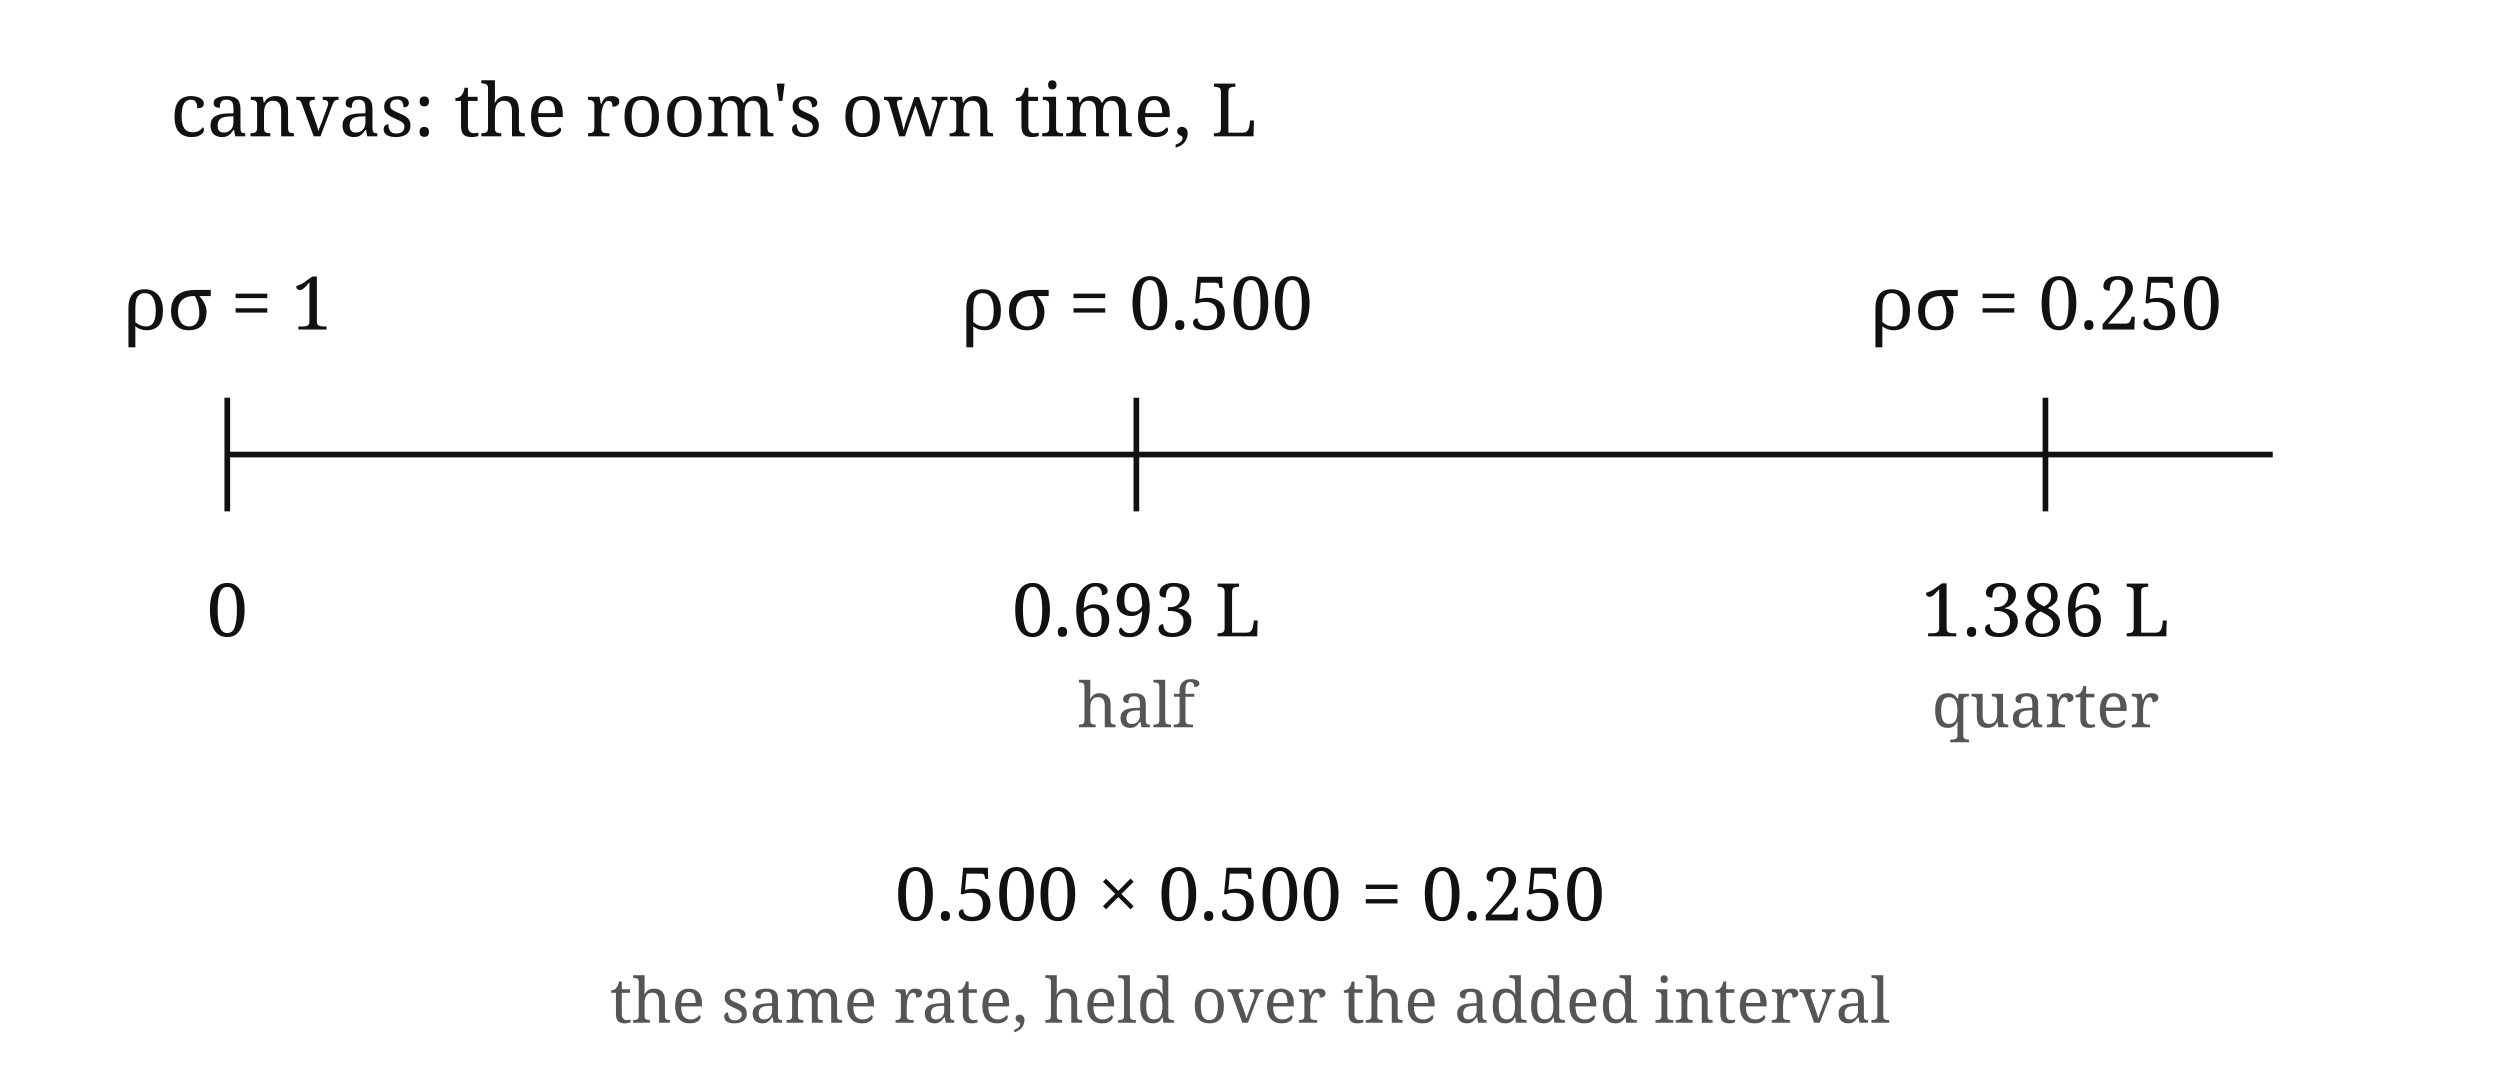
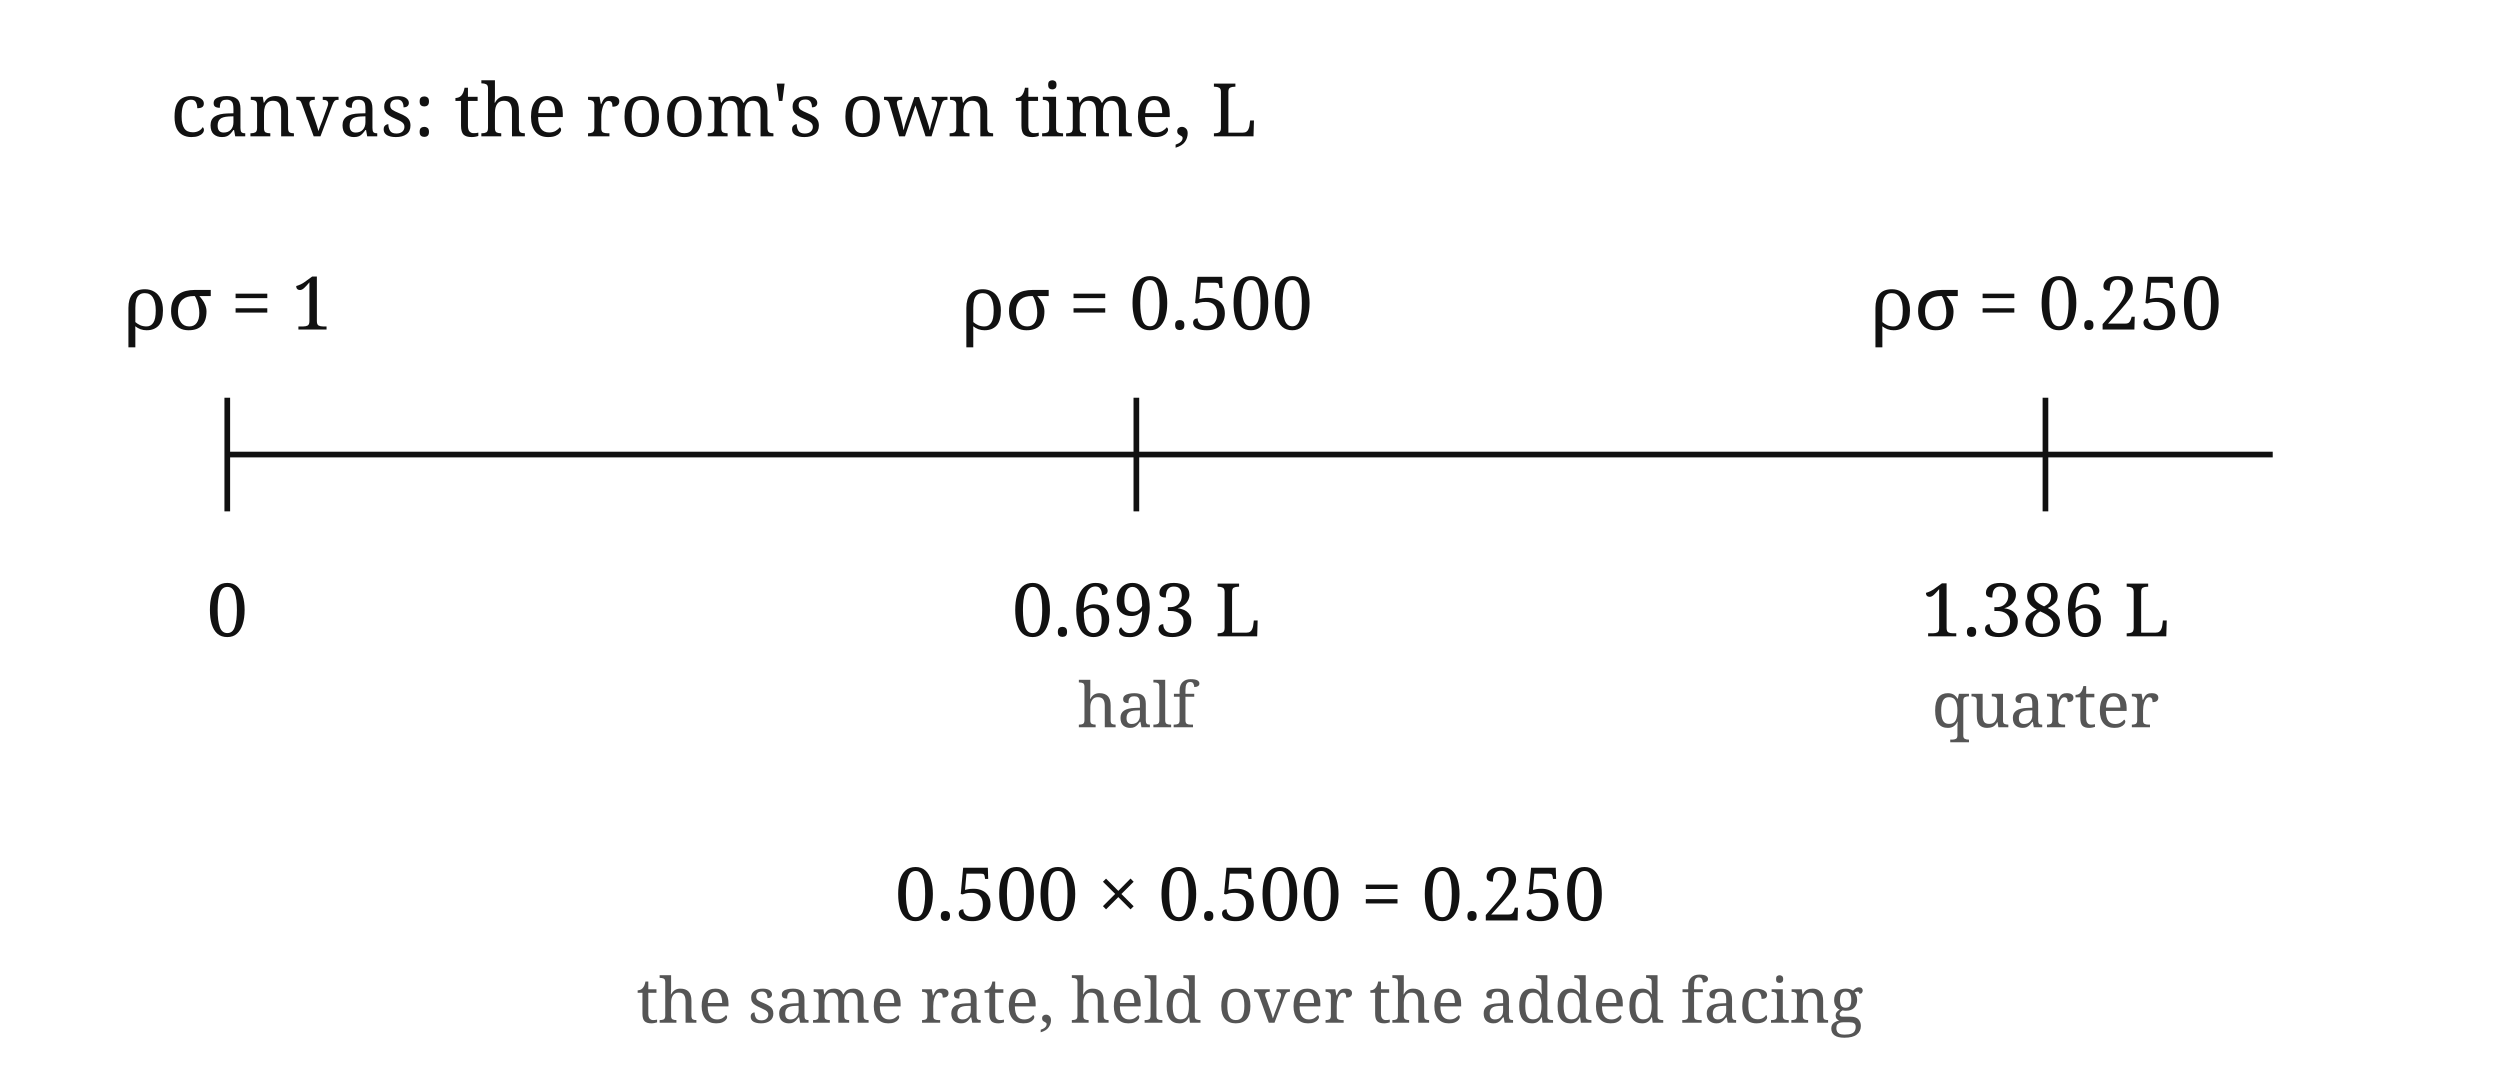
<svg xmlns="http://www.w3.org/2000/svg" viewBox="0 0 440 190" width="440" font-family="Georgia,serif" font-size="13" fill="#111">
  <text x="30" y="24">canvas: the room's own time, L</text>
  <g stroke="#111" fill="none">
    <line x1="40" y1="80" x2="400" y2="80" />
    <line x1="40" y1="70" x2="40" y2="90" />
    <line x1="200" y1="70" x2="200" y2="90" />
    <line x1="360" y1="70" x2="360" y2="90" />
  </g>
  <text x="40" y="58" text-anchor="middle">ρσ = 1</text>
  <text x="200" y="58" text-anchor="middle">ρσ = 0.500</text>
  <text x="360" y="58" text-anchor="middle">ρσ = 0.250</text>
  <text x="40" y="112" text-anchor="middle">0</text>
  <text x="200" y="112" text-anchor="middle">0.693 L</text>
  <text x="360" y="112" text-anchor="middle">1.386 L</text>
  <text x="200" y="128" text-anchor="middle" font-size="11" fill="#555">half</text>
  <text x="360" y="128" text-anchor="middle" font-size="11" fill="#555">quarter</text>
  <text x="220" y="162" text-anchor="middle">0.500 × 0.500 = 0.250</text>
-   <text x="220" y="180" text-anchor="middle" font-size="11" fill="#555">the same rate, held over the added interval</text>
+   <text x="220" y="180" text-anchor="middle" font-size="11" fill="#555">the same rate, held over the added facing</text>
</svg>
